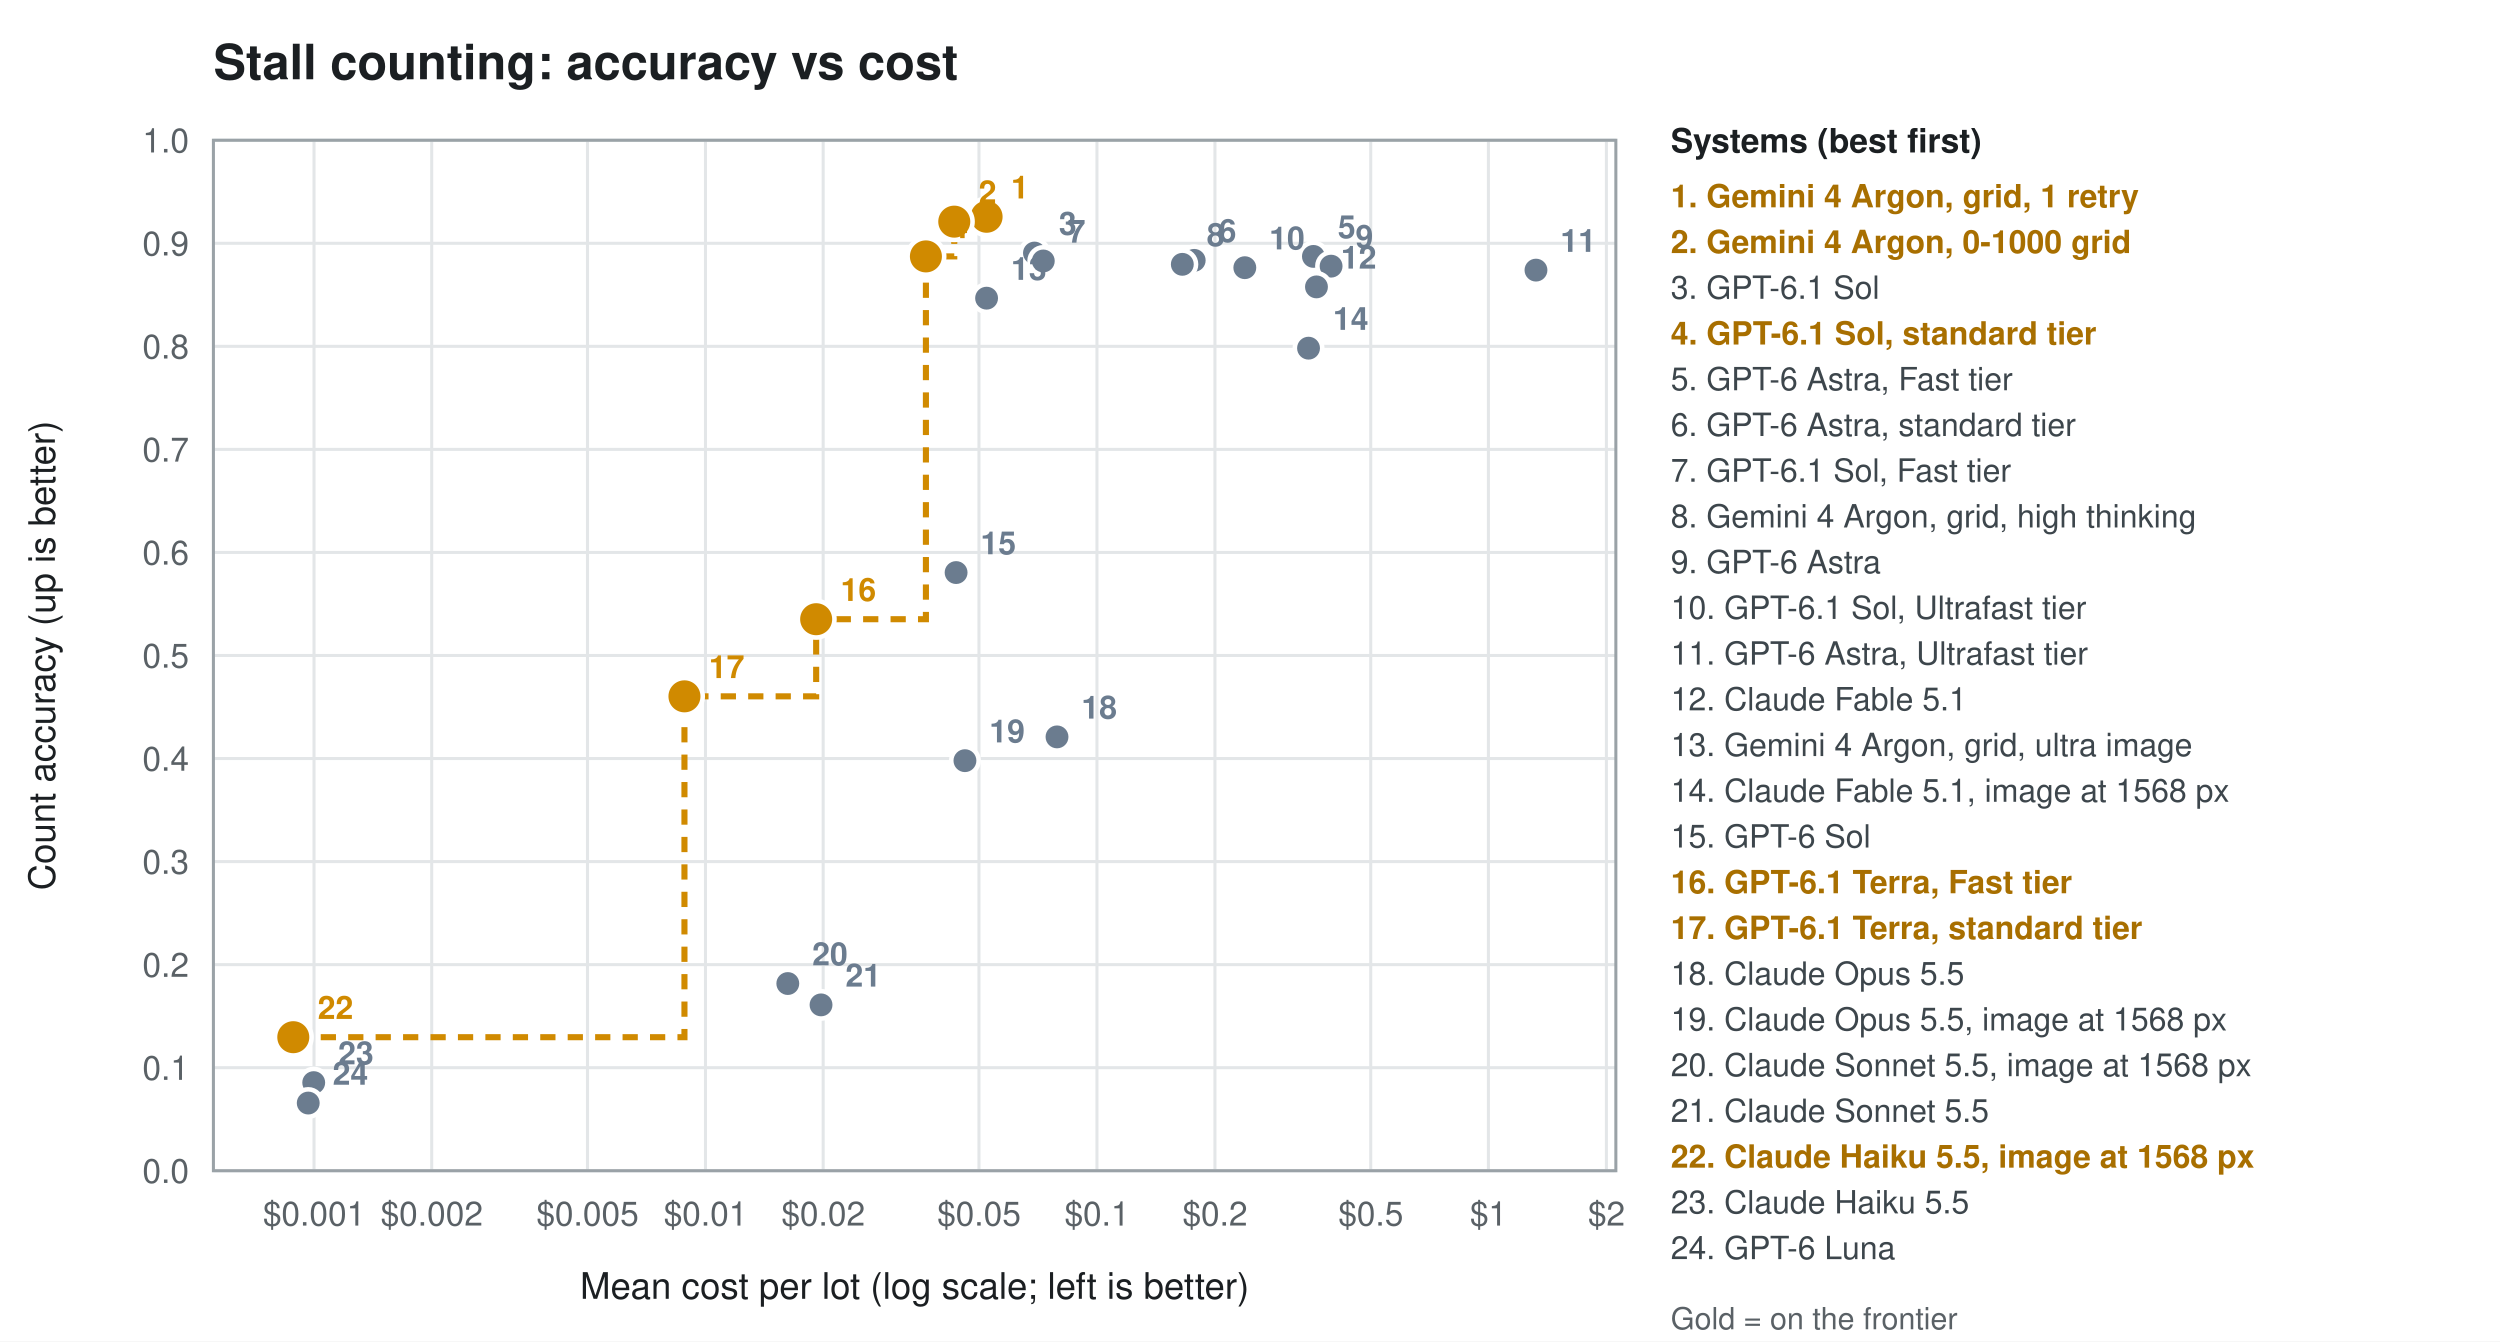
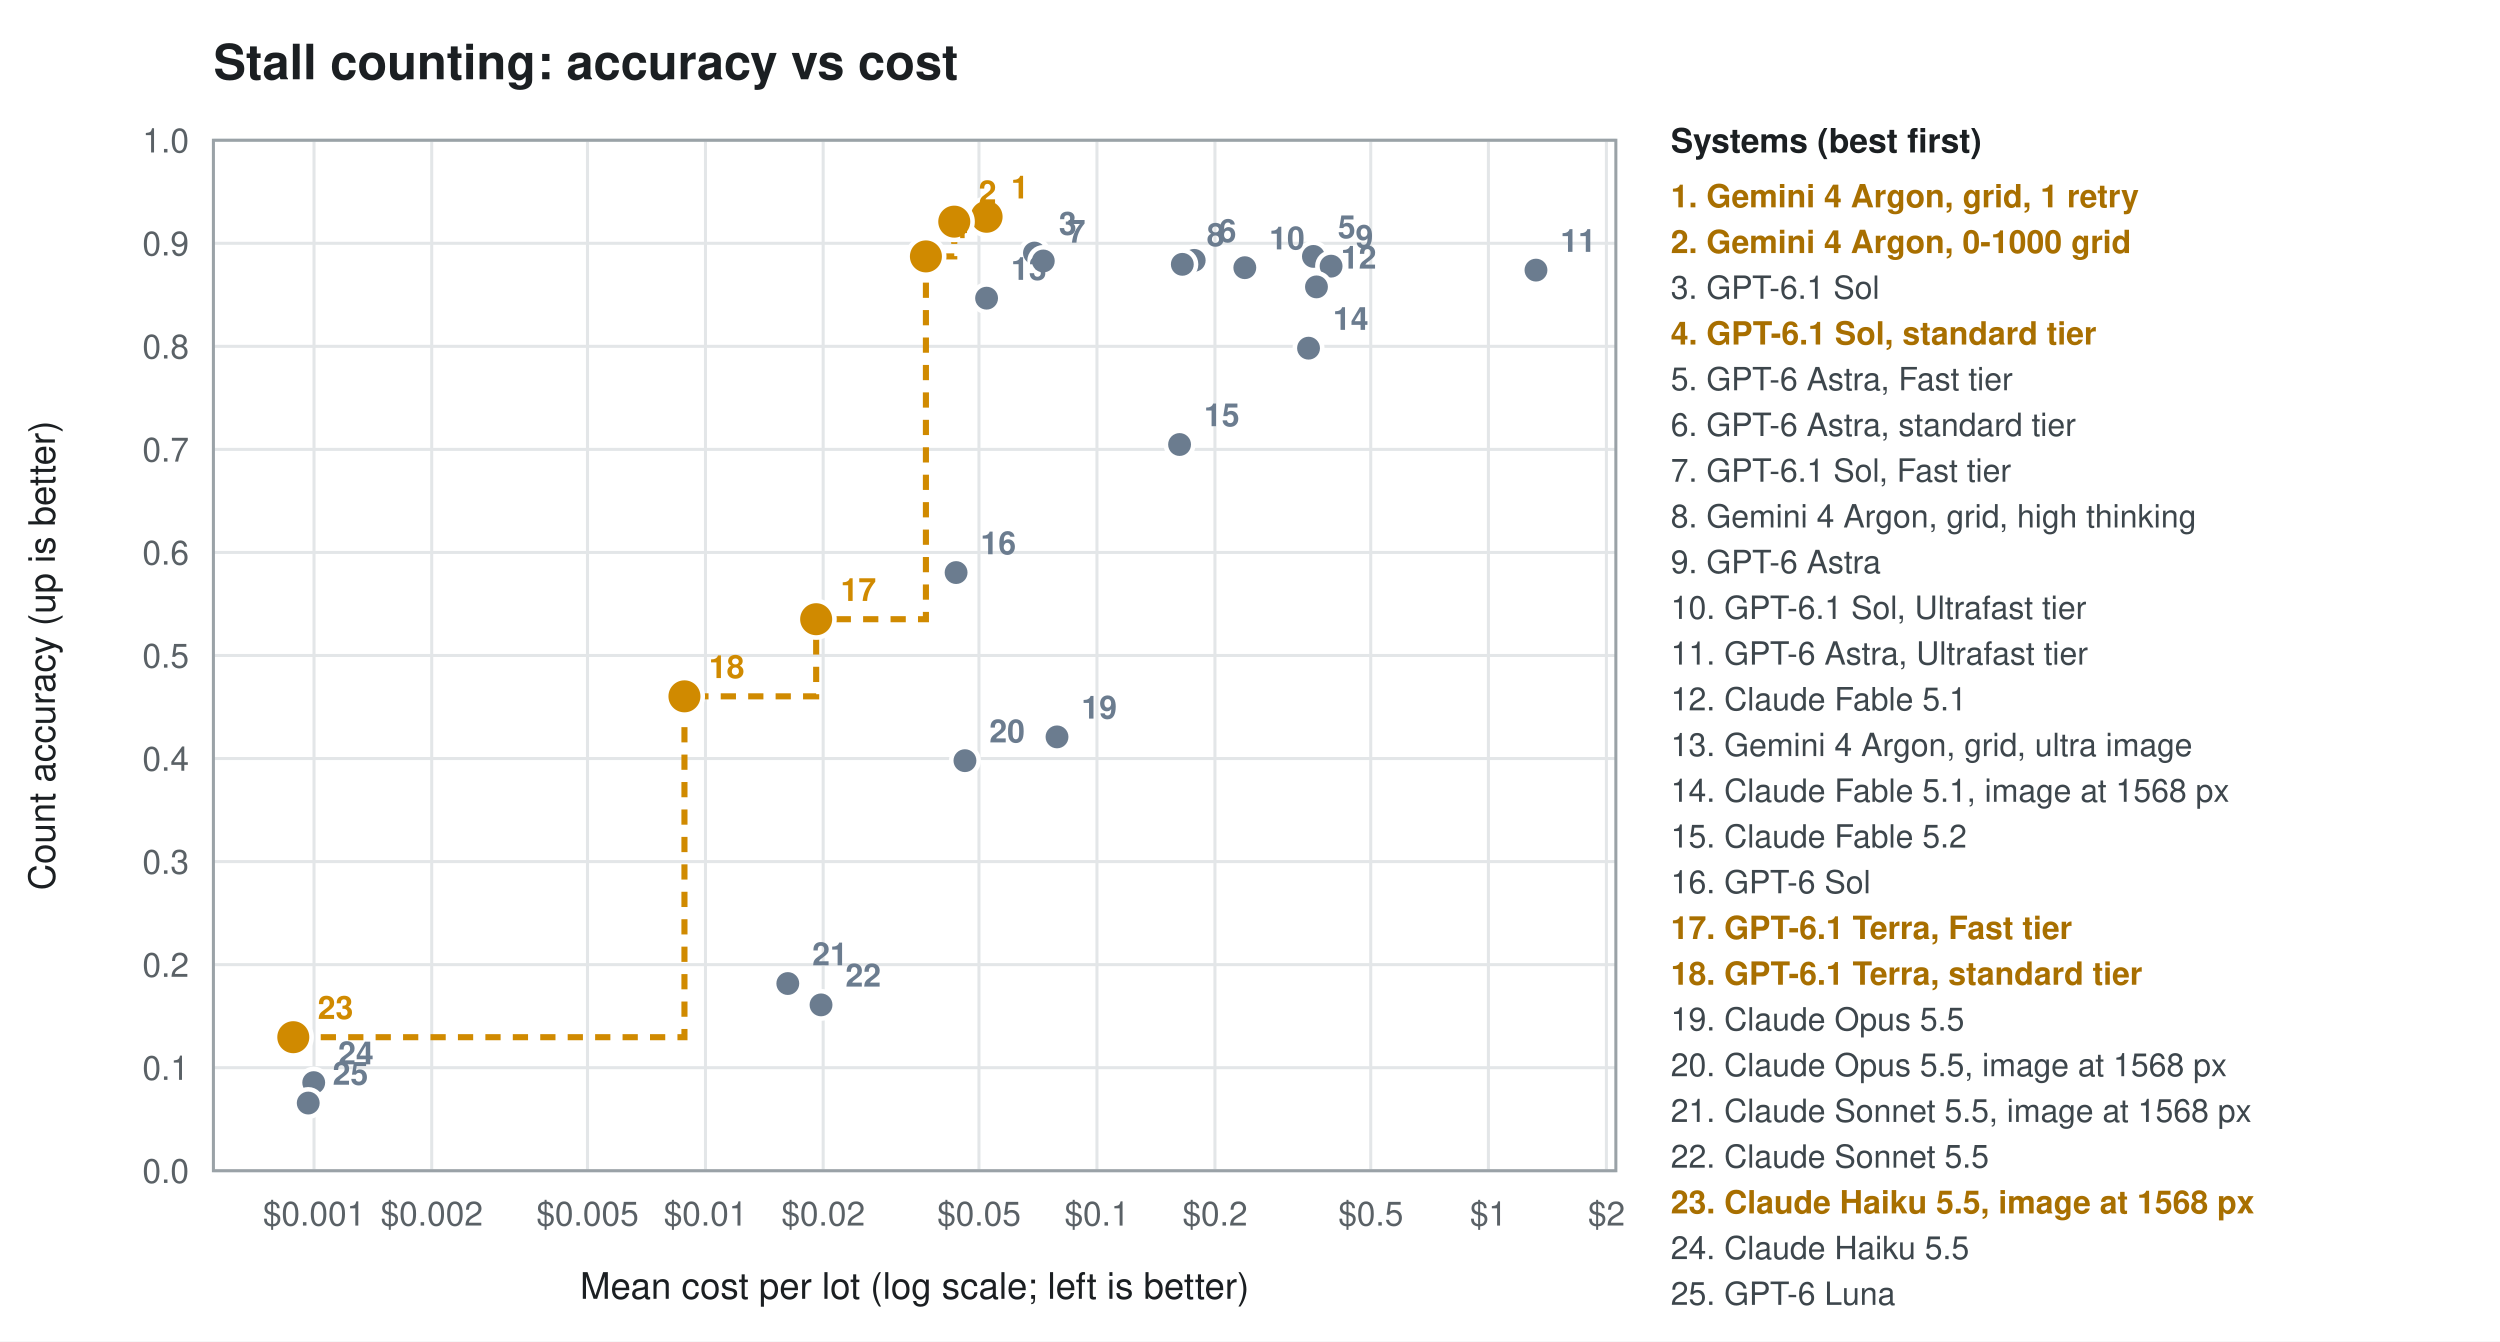
<svg xmlns="http://www.w3.org/2000/svg" viewBox="0 0 820 440" font-family="Helvetica, Arial, sans-serif">
  <rect width="820" height="440" fill="#ffffff" />
  <text x="70" y="26" font-size="16" font-weight="700" fill="#1b1f22">Stall counting: accuracy vs cost</text>
  <line x1="103.0" y1="46" x2="103.0" y2="384" stroke="#e3e6e8" />
  <text x="103.0" y="402" font-size="11" text-anchor="middle" fill="#5a6166">$0.001</text>
  <line x1="141.6" y1="46" x2="141.6" y2="384" stroke="#e3e6e8" />
  <text x="141.6" y="402" font-size="11" text-anchor="middle" fill="#5a6166">$0.002</text>
  <line x1="192.7" y1="46" x2="192.7" y2="384" stroke="#e3e6e8" />
  <text x="192.7" y="402" font-size="11" text-anchor="middle" fill="#5a6166">$0.005</text>
  <line x1="231.4" y1="46" x2="231.4" y2="384" stroke="#e3e6e8" />
  <text x="231.4" y="402" font-size="11" text-anchor="middle" fill="#5a6166">$0.01</text>
  <line x1="270.0" y1="46" x2="270.0" y2="384" stroke="#e3e6e8" />
  <text x="270.0" y="402" font-size="11" text-anchor="middle" fill="#5a6166">$0.02</text>
  <line x1="321.1" y1="46" x2="321.1" y2="384" stroke="#e3e6e8" />
  <text x="321.1" y="402" font-size="11" text-anchor="middle" fill="#5a6166">$0.05</text>
  <line x1="359.8" y1="46" x2="359.8" y2="384" stroke="#e3e6e8" />
  <text x="359.8" y="402" font-size="11" text-anchor="middle" fill="#5a6166">$0.1</text>
  <line x1="398.5" y1="46" x2="398.5" y2="384" stroke="#e3e6e8" />
  <text x="398.5" y="402" font-size="11" text-anchor="middle" fill="#5a6166">$0.2</text>
  <line x1="449.6" y1="46" x2="449.6" y2="384" stroke="#e3e6e8" />
  <text x="449.6" y="402" font-size="11" text-anchor="middle" fill="#5a6166">$0.5</text>
  <line x1="488.2" y1="46" x2="488.2" y2="384" stroke="#e3e6e8" />
  <text x="488.2" y="402" font-size="11" text-anchor="middle" fill="#5a6166">$1</text>
  <line x1="526.9" y1="46" x2="526.9" y2="384" stroke="#e3e6e8" />
  <text x="526.9" y="402" font-size="11" text-anchor="middle" fill="#5a6166">$2</text>
  <line x1="70" y1="384.0" x2="530" y2="384.0" stroke="#e3e6e8" />
  <text x="62" y="388.0" font-size="11" text-anchor="end" fill="#5a6166">0.0</text>
  <line x1="70" y1="350.2" x2="530" y2="350.2" stroke="#e3e6e8" />
  <text x="62" y="354.2" font-size="11" text-anchor="end" fill="#5a6166">0.1</text>
  <line x1="70" y1="316.4" x2="530" y2="316.4" stroke="#e3e6e8" />
  <text x="62" y="320.4" font-size="11" text-anchor="end" fill="#5a6166">0.2</text>
  <line x1="70" y1="282.6" x2="530" y2="282.6" stroke="#e3e6e8" />
  <text x="62" y="286.6" font-size="11" text-anchor="end" fill="#5a6166">0.3</text>
  <line x1="70" y1="248.8" x2="530" y2="248.8" stroke="#e3e6e8" />
  <text x="62" y="252.8" font-size="11" text-anchor="end" fill="#5a6166">0.4</text>
  <line x1="70" y1="215.0" x2="530" y2="215.0" stroke="#e3e6e8" />
  <text x="62" y="219.0" font-size="11" text-anchor="end" fill="#5a6166">0.5</text>
  <line x1="70" y1="181.2" x2="530" y2="181.2" stroke="#e3e6e8" />
  <text x="62" y="185.2" font-size="11" text-anchor="end" fill="#5a6166">0.6</text>
  <line x1="70" y1="147.4" x2="530" y2="147.4" stroke="#e3e6e8" />
  <text x="62" y="151.4" font-size="11" text-anchor="end" fill="#5a6166">0.7</text>
  <line x1="70" y1="113.6" x2="530" y2="113.6" stroke="#e3e6e8" />
  <text x="62" y="117.6" font-size="11" text-anchor="end" fill="#5a6166">0.8</text>
  <line x1="70" y1="79.8" x2="530" y2="79.8" stroke="#e3e6e8" />
  <text x="62" y="83.8" font-size="11" text-anchor="end" fill="#5a6166">0.9</text>
  <line x1="70" y1="46.0" x2="530" y2="46.0" stroke="#e3e6e8" />
  <text x="62" y="50.0" font-size="11" text-anchor="end" fill="#5a6166">1.0</text>
  <rect x="70" y="46" width="460" height="338" fill="none" stroke="#9aa2a7" />
  <text x="300.0" y="426" font-size="12" text-anchor="middle" fill="#1b1f22">Mean cost per lot (log scale; left is better)</text>
  <text transform="translate(18 215.0) rotate(-90)" font-size="12" text-anchor="middle" fill="#1b1f22">Count accuracy (up is better)</text>
  <path d="M96.2,340.2 L224.5,340.2 L224.5,228.4 L267.7,228.4 L267.7,203.1 L303.7,203.1 L303.7,84.1 L313.0,84.1 L313.0,72.7 L323.6,72.7 L323.6,71.1" fill="none" stroke="#d08a00" stroke-width="2" stroke-dasharray="5 4" />
  <circle cx="323.6" cy="71.1" r="6" fill="#d08a00" stroke="#ffffff" stroke-width="1.5" />
  <text x="331.6" y="65.1" font-size="10.5" font-weight="700" fill="#d08a00">1</text>
  <circle cx="313.0" cy="72.7" r="6" fill="#d08a00" stroke="#ffffff" stroke-width="1.5" />
  <text x="321.0" y="66.7" font-size="10.5" font-weight="700" fill="#d08a00">2</text>
  <circle cx="339.3" cy="83.0" r="4.5" fill="#6b7c8f" stroke="#ffffff" stroke-width="1.5" />
  <text x="347.3" y="77.0" font-size="10.5" font-weight="700" fill="#6b7c8f">3</text>
  <circle cx="303.7" cy="84.1" r="6" fill="#d08a00" stroke="#ffffff" stroke-width="1.5" />
  <text x="311.7" y="78.1" font-size="10.5" font-weight="700" fill="#d08a00">4</text>
  <circle cx="430.8" cy="84.1" r="4.5" fill="#6b7c8f" stroke="#ffffff" stroke-width="1.5" />
  <text x="438.8" y="78.1" font-size="10.5" font-weight="700" fill="#6b7c8f">5</text>
  <circle cx="391.7" cy="85.4" r="4.5" fill="#6b7c8f" stroke="#ffffff" stroke-width="1.5" />
  <text x="399.7" y="79.4" font-size="10.5" font-weight="700" fill="#6b7c8f">6</text>
  <circle cx="342.2" cy="85.6" r="4.5" fill="#6b7c8f" stroke="#ffffff" stroke-width="1.5" />
  <text x="350.2" y="79.6" font-size="10.5" font-weight="700" fill="#6b7c8f">7</text>
  <circle cx="387.8" cy="86.7" r="4.5" fill="#6b7c8f" stroke="#ffffff" stroke-width="1.5" />
  <text x="395.8" y="80.7" font-size="10.5" font-weight="700" fill="#6b7c8f">8</text>
  <circle cx="436.6" cy="87.3" r="4.5" fill="#6b7c8f" stroke="#ffffff" stroke-width="1.5" />
  <text x="444.6" y="81.3" font-size="10.5" font-weight="700" fill="#6b7c8f">9</text>
  <circle cx="408.3" cy="87.8" r="4.5" fill="#6b7c8f" stroke="#ffffff" stroke-width="1.5" />
  <text x="416.3" y="81.8" font-size="10.5" font-weight="700" fill="#6b7c8f">10</text>
  <circle cx="503.8" cy="88.6" r="4.5" fill="#6b7c8f" stroke="#ffffff" stroke-width="1.5" />
  <text x="511.8" y="82.6" font-size="10.5" font-weight="700" fill="#6b7c8f">11</text>
  <circle cx="431.8" cy="94.1" r="4.5" fill="#6b7c8f" stroke="#ffffff" stroke-width="1.5" />
  <text x="439.8" y="88.1" font-size="10.5" font-weight="700" fill="#6b7c8f">12</text>
  <circle cx="323.6" cy="97.8" r="4.5" fill="#6b7c8f" stroke="#ffffff" stroke-width="1.5" />
  <text x="331.6" y="91.8" font-size="10.5" font-weight="700" fill="#6b7c8f">13</text>
  <circle cx="429.2" cy="114.2" r="4.5" fill="#6b7c8f" stroke="#ffffff" stroke-width="1.5" />
  <text x="437.2" y="108.2" font-size="10.5" font-weight="700" fill="#6b7c8f">14</text>
+   <circle cx="386.9" cy="145.8" r="4.5" fill="#6b7c8f" stroke="#ffffff" stroke-width="1.5" />
+   <text x="394.9" y="139.8" font-size="10.5" font-weight="700" fill="#6b7c8f">15</text>
  <circle cx="313.6" cy="187.8" r="4.5" fill="#6b7c8f" stroke="#ffffff" stroke-width="1.5" />
-   <text x="321.6" y="181.8" font-size="10.5" font-weight="700" fill="#6b7c8f">15</text>
+   <text x="321.6" y="181.8" font-size="10.5" font-weight="700" fill="#6b7c8f">16</text>
  <circle cx="267.7" cy="203.1" r="6" fill="#d08a00" stroke="#ffffff" stroke-width="1.5" />
-   <text x="275.7" y="197.1" font-size="10.5" font-weight="700" fill="#d08a00">16</text>
+   <text x="275.7" y="197.1" font-size="10.5" font-weight="700" fill="#d08a00">17</text>
  <circle cx="224.5" cy="228.4" r="6" fill="#d08a00" stroke="#ffffff" stroke-width="1.5" />
-   <text x="232.5" y="222.4" font-size="10.5" font-weight="700" fill="#d08a00">17</text>
+   <text x="232.5" y="222.4" font-size="10.5" font-weight="700" fill="#d08a00">18</text>
  <circle cx="346.7" cy="241.7" r="4.5" fill="#6b7c8f" stroke="#ffffff" stroke-width="1.5" />
-   <text x="354.7" y="235.7" font-size="10.5" font-weight="700" fill="#6b7c8f">18</text>
+   <text x="354.7" y="235.7" font-size="10.5" font-weight="700" fill="#6b7c8f">19</text>
  <circle cx="316.5" cy="249.5" r="4.5" fill="#6b7c8f" stroke="#ffffff" stroke-width="1.5" />
-   <text x="324.5" y="243.5" font-size="10.5" font-weight="700" fill="#6b7c8f">19</text>
+   <text x="324.5" y="243.5" font-size="10.5" font-weight="700" fill="#6b7c8f">20</text>
  <circle cx="258.4" cy="322.6" r="4.5" fill="#6b7c8f" stroke="#ffffff" stroke-width="1.5" />
-   <text x="266.4" y="316.6" font-size="10.5" font-weight="700" fill="#6b7c8f">20</text>
+   <text x="266.4" y="316.6" font-size="10.5" font-weight="700" fill="#6b7c8f">21</text>
  <circle cx="269.3" cy="329.6" r="4.5" fill="#6b7c8f" stroke="#ffffff" stroke-width="1.5" />
-   <text x="277.3" y="323.6" font-size="10.5" font-weight="700" fill="#6b7c8f">21</text>
+   <text x="277.3" y="323.6" font-size="10.5" font-weight="700" fill="#6b7c8f">22</text>
  <circle cx="96.2" cy="340.2" r="6" fill="#d08a00" stroke="#ffffff" stroke-width="1.5" />
-   <text x="104.2" y="334.2" font-size="10.5" font-weight="700" fill="#d08a00">22</text>
+   <text x="104.2" y="334.2" font-size="10.5" font-weight="700" fill="#d08a00">23</text>
  <circle cx="102.9" cy="355.1" r="4.5" fill="#6b7c8f" stroke="#ffffff" stroke-width="1.5" />
-   <text x="110.9" y="349.1" font-size="10.5" font-weight="700" fill="#6b7c8f">23</text>
+   <text x="110.9" y="349.1" font-size="10.5" font-weight="700" fill="#6b7c8f">24</text>
  <circle cx="101.1" cy="361.8" r="4.5" fill="#6b7c8f" stroke="#ffffff" stroke-width="1.5" />
-   <text x="109.1" y="355.8" font-size="10.5" font-weight="700" fill="#6b7c8f">24</text>
+   <text x="109.1" y="355.8" font-size="10.5" font-weight="700" fill="#6b7c8f">25</text>
  <text x="548" y="50" font-size="11" font-weight="700" fill="#1b1f22">Systems (best first)</text>
  <text x="548" y="68" font-size="10.5" fill="#a86f00" font-weight="700">1. Gemini 4 Argon, grid, 1 retry</text>
  <text x="548" y="83" font-size="10.5" fill="#a86f00" font-weight="700">2. Gemini 4 Argon, 0-1000 grid</text>
  <text x="548" y="98" font-size="10.5" fill="#3d464c" font-weight="400">3. GPT-6.1 Sol</text>
  <text x="548" y="113" font-size="10.5" fill="#a86f00" font-weight="700">4. GPT-6.1 Sol, standard tier</text>
  <text x="548" y="128" font-size="10.5" fill="#3d464c" font-weight="400">5. GPT-6 Astra, Fast tier</text>
  <text x="548" y="143" font-size="10.5" fill="#3d464c" font-weight="400">6. GPT-6 Astra, standard tier</text>
  <text x="548" y="158" font-size="10.5" fill="#3d464c" font-weight="400">7. GPT-6.1 Sol, Fast tier</text>
  <text x="548" y="173" font-size="10.5" fill="#3d464c" font-weight="400">8. Gemini 4 Argon, grid, high thinking</text>
  <text x="548" y="188" font-size="10.5" fill="#3d464c" font-weight="400">9. GPT-6 Astra</text>
  <text x="548" y="203" font-size="10.5" fill="#3d464c" font-weight="400">10. GPT-6.1 Sol, Ultrafast tier</text>
  <text x="548" y="218" font-size="10.5" fill="#3d464c" font-weight="400">11. GPT-6 Astra, Ultrafast tier</text>
  <text x="548" y="233" font-size="10.5" fill="#3d464c" font-weight="400">12. Claude Fable 5.1</text>
  <text x="548" y="248" font-size="10.5" fill="#3d464c" font-weight="400">13. Gemini 4 Argon, grid, ultra image</text>
  <text x="548" y="263" font-size="10.5" fill="#3d464c" font-weight="400">14. Claude Fable 5.1, image at 1568 px</text>
-   <text x="548" y="278" font-size="10.5" fill="#3d464c" font-weight="400">15. GPT-6 Sol</text>
-   <text x="548" y="293" font-size="10.5" fill="#a86f00" font-weight="700">16. GPT-6.1 Terra, Fast tier</text>
-   <text x="548" y="308" font-size="10.5" fill="#a86f00" font-weight="700">17. GPT-6.1 Terra, standard tier</text>
-   <text x="548" y="323" font-size="10.5" fill="#3d464c" font-weight="400">18. Claude Opus 5.5</text>
-   <text x="548" y="338" font-size="10.5" fill="#3d464c" font-weight="400">19. Claude Opus 5.5, image at 1568 px</text>
-   <text x="548" y="353" font-size="10.5" fill="#3d464c" font-weight="400">20. Claude Sonnet 5.5, image at 1568 px</text>
-   <text x="548" y="368" font-size="10.5" fill="#3d464c" font-weight="400">21. Claude Sonnet 5.5</text>
-   <text x="548" y="383" font-size="10.5" fill="#a86f00" font-weight="700">22. Claude Haiku 5.5, image at 1568 px</text>
-   <text x="548" y="398" font-size="10.5" fill="#3d464c" font-weight="400">23. Claude Haiku 5.5</text>
-   <text x="548" y="413" font-size="10.5" fill="#3d464c" font-weight="400">24. GPT-6 Luna</text>
-   <text x="548" y="436" font-size="10" fill="#5a6166">Gold = on the frontier</text>
+   <text x="548" y="278" font-size="10.5" fill="#3d464c" font-weight="400">15. Claude Fable 5.2</text>
+   <text x="548" y="293" font-size="10.5" fill="#3d464c" font-weight="400">16. GPT-6 Sol</text>
+   <text x="548" y="308" font-size="10.5" fill="#a86f00" font-weight="700">17. GPT-6.1 Terra, Fast tier</text>
+   <text x="548" y="323" font-size="10.5" fill="#a86f00" font-weight="700">18. GPT-6.1 Terra, standard tier</text>
+   <text x="548" y="338" font-size="10.5" fill="#3d464c" font-weight="400">19. Claude Opus 5.5</text>
+   <text x="548" y="353" font-size="10.5" fill="#3d464c" font-weight="400">20. Claude Opus 5.5, image at 1568 px</text>
+   <text x="548" y="368" font-size="10.5" fill="#3d464c" font-weight="400">21. Claude Sonnet 5.5, image at 1568 px</text>
+   <text x="548" y="383" font-size="10.5" fill="#3d464c" font-weight="400">22. Claude Sonnet 5.5</text>
+   <text x="548" y="398" font-size="10.5" fill="#a86f00" font-weight="700">23. Claude Haiku 5.5, image at 1568 px</text>
+   <text x="548" y="413" font-size="10.5" fill="#3d464c" font-weight="400">24. Claude Haiku 5.5</text>
+   <text x="548" y="428" font-size="10.5" fill="#3d464c" font-weight="400">25. GPT-6 Luna</text>
+   <text x="548" y="451" font-size="10" fill="#5a6166">Gold = on the frontier</text>
</svg>
